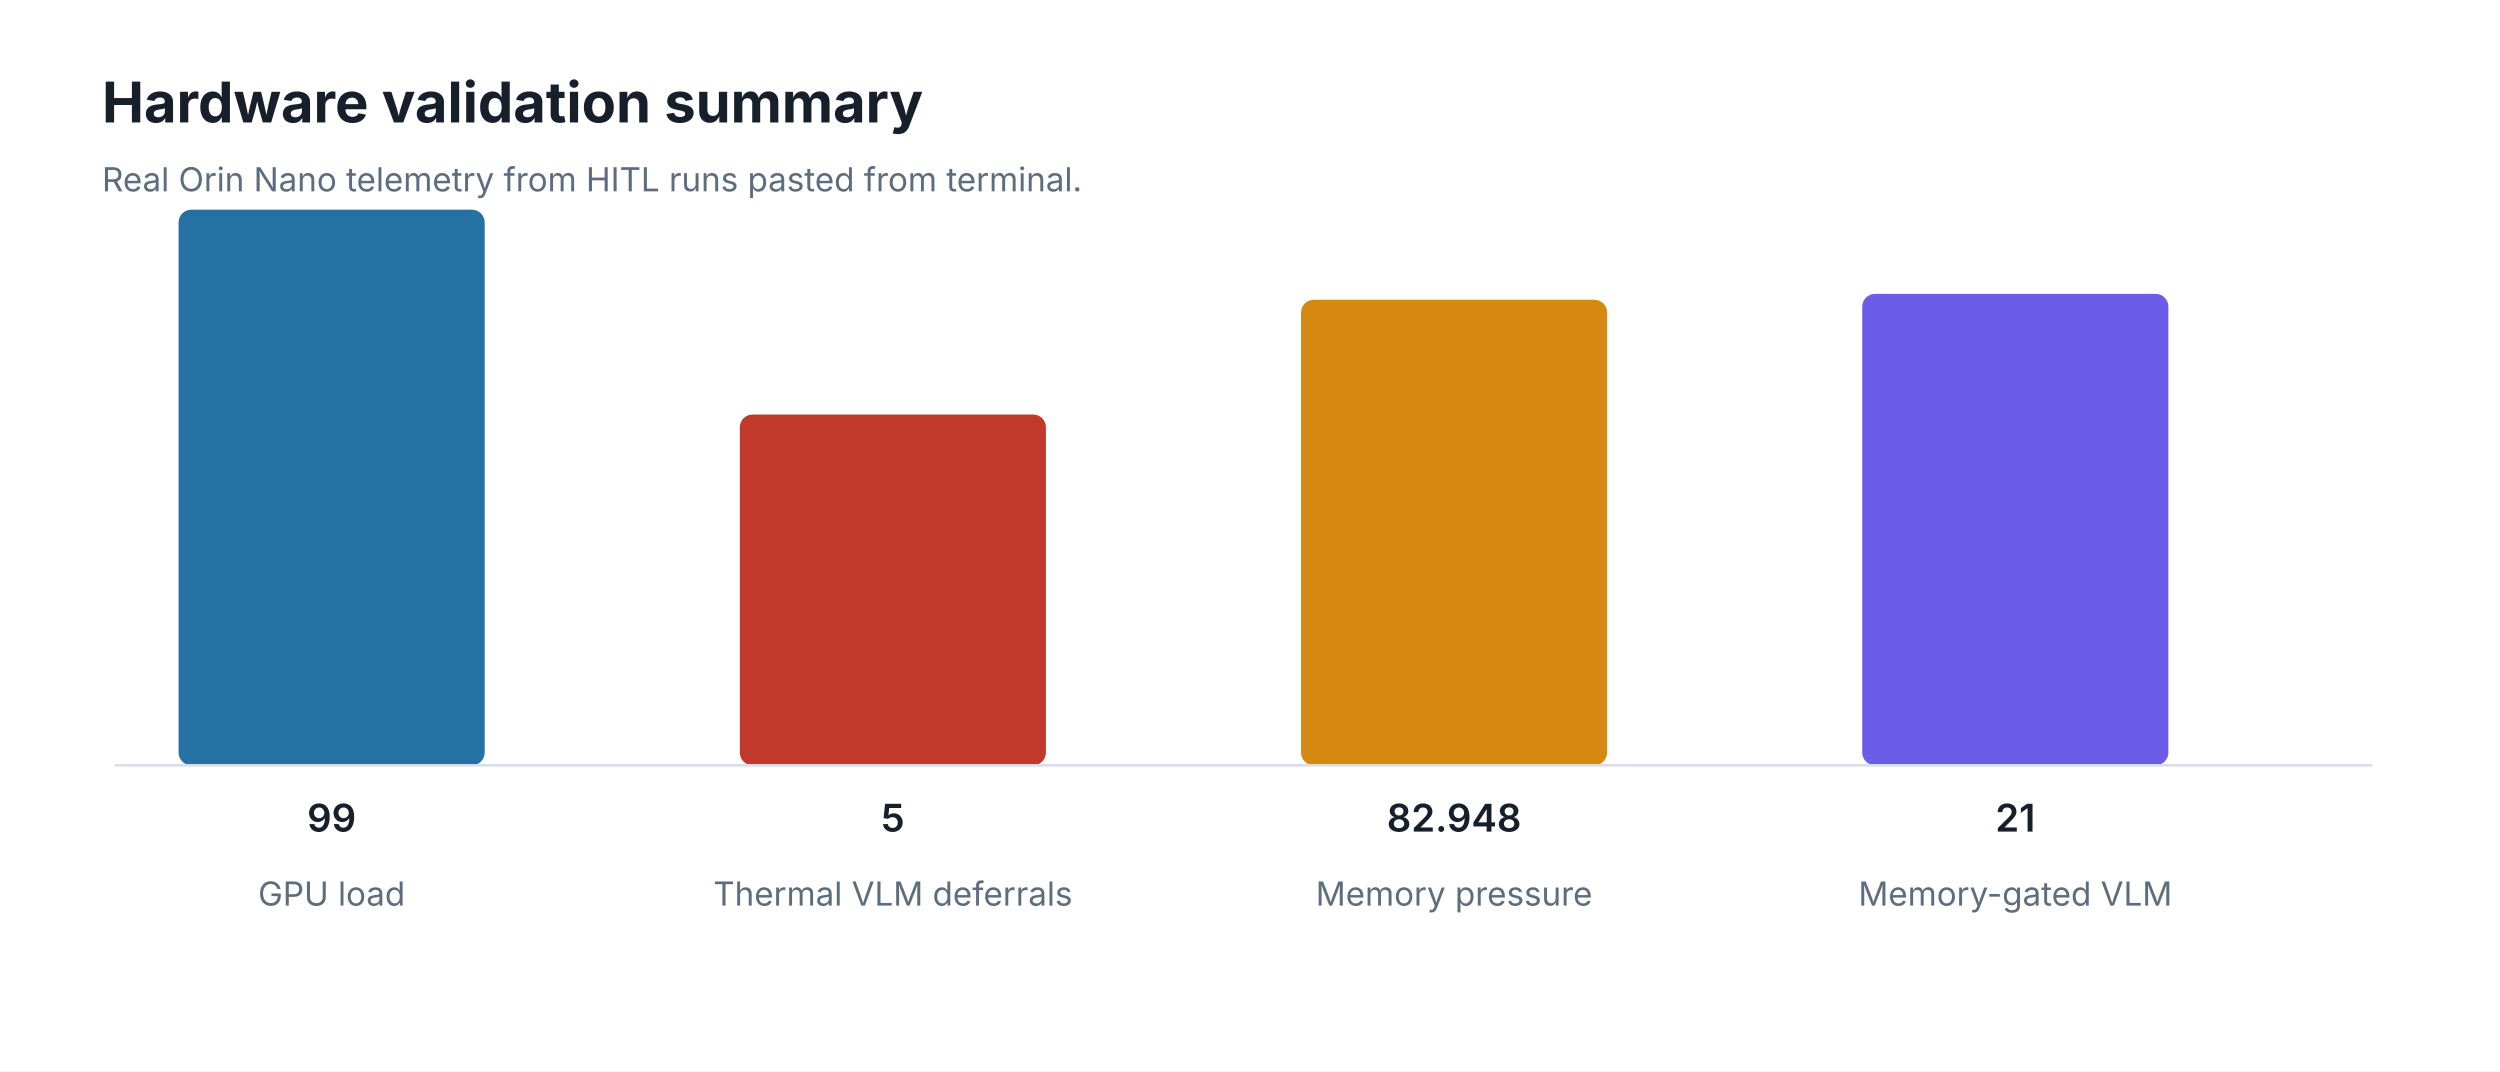
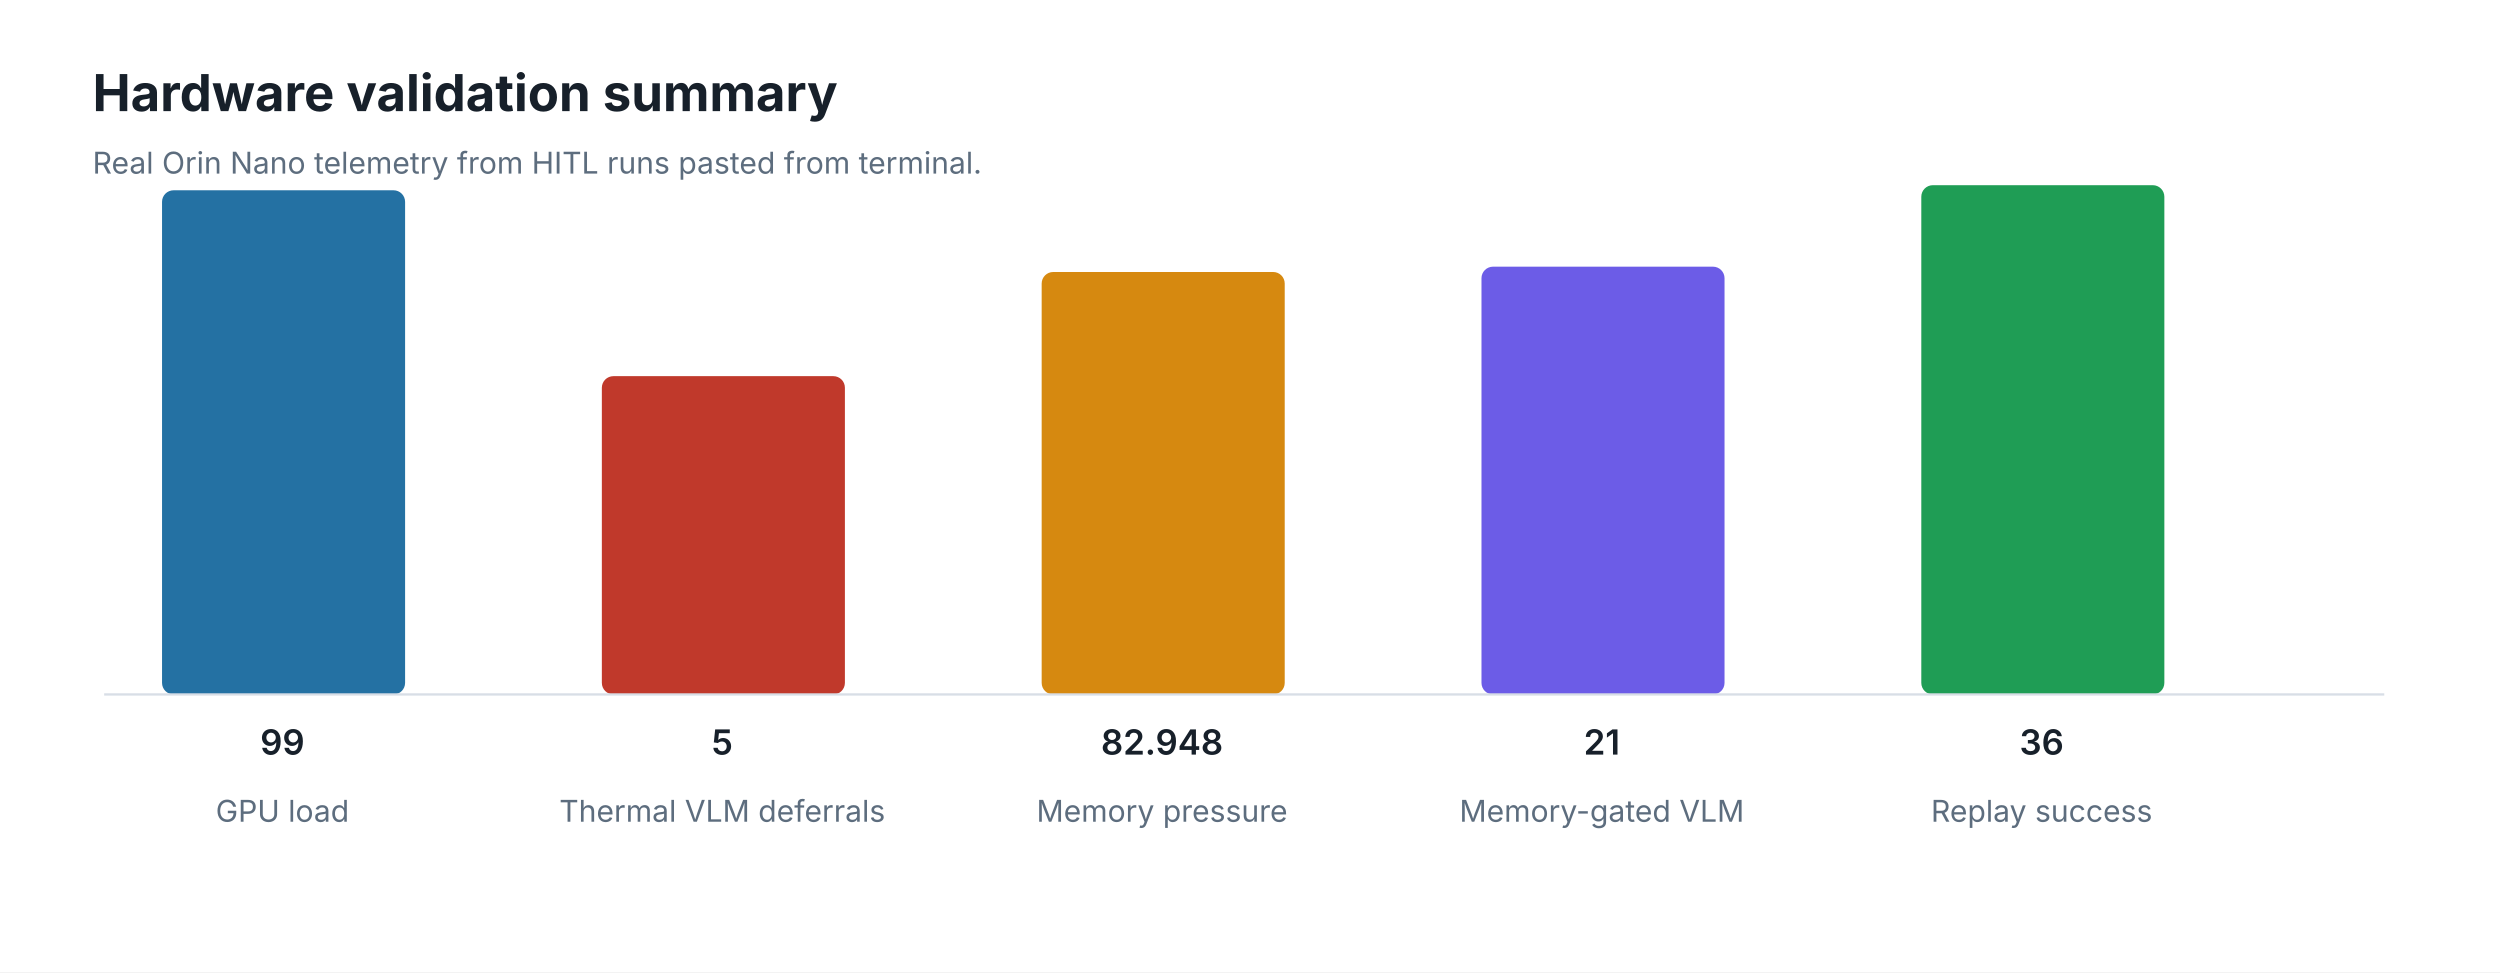
- <svg xmlns="http://www.w3.org/2000/svg" width="980" height="420" viewBox="0 0 980 420" role="img">
+ <svg xmlns="http://www.w3.org/2000/svg" width="1080" height="420" viewBox="0 0 1080 420" role="img">
  <style>
text{font-family:Inter,Arial,sans-serif;fill:#17202a} .small{font-size:13px}.label{font-size:15px;font-weight:600}.title{font-size:22px;font-weight:700}.muted{fill:#5d6d7e}.box{fill:#f8fafc;stroke:#ccd6e0;stroke-width:1.5}.green{fill:#1f9d55}.red{fill:#c0392b}.blue{fill:#2471a3}.amber{fill:#d68910}.purple{fill:#6c5ce7}.line{stroke:#2c3e50;stroke-width:2;fill:none}.grid{stroke:#edf2f7;stroke-width:1}
</style>
-   <rect width="980" height="420" fill="#ffffff" />
+   <rect width="1080" height="420" fill="#ffffff" />
  <text x="40" y="48" class="title">Hardware validation summary</text>
  <text x="40" y="75" class="small muted">Real Orin Nano telemetry from HITL runs pasted from terminal.</text>
-   <rect x="70" y="82.2" width="120" height="217.8" rx="5" fill="#2471a3" />
-   <text x="130" y="326" text-anchor="middle" class="label">99</text>
-   <text x="130" y="355" text-anchor="middle" class="small muted">GPU load</text>
-   <rect x="290" y="162.5" width="120" height="137.5" rx="5" fill="#c0392b" />
-   <text x="350" y="326" text-anchor="middle" class="label">5</text>
-   <text x="350" y="355" text-anchor="middle" class="small muted">Thermal VLM deferrals</text>
-   <rect x="510" y="117.5" width="120" height="182.5" rx="5" fill="#d68910" />
-   <text x="570" y="326" text-anchor="middle" class="label">82.948</text>
-   <text x="570" y="355" text-anchor="middle" class="small muted">Memory pressure</text>
-   <rect x="730" y="115.2" width="120" height="184.8" rx="5" fill="#6c5ce7" />
-   <text x="790" y="326" text-anchor="middle" class="label">21</text>
-   <text x="790" y="355" text-anchor="middle" class="small muted">Memory-gated VLM</text>
-   <line x1="45" y1="300" x2="930" y2="300" stroke="#d8dee6" />
+   <rect x="70" y="82.2" width="105" height="217.8" rx="5" fill="#2471a3" />
+   <text x="122" y="326" text-anchor="middle" class="label">99</text>
+   <text x="122" y="355" text-anchor="middle" class="small muted">GPU load</text>
+   <rect x="260" y="162.5" width="105" height="137.5" rx="5" fill="#c0392b" />
+   <text x="312" y="326" text-anchor="middle" class="label">5</text>
+   <text x="312" y="355" text-anchor="middle" class="small muted">Thermal VLM deferrals</text>
+   <rect x="450" y="117.5" width="105" height="182.5" rx="5" fill="#d68910" />
+   <text x="502" y="326" text-anchor="middle" class="label">82.948</text>
+   <text x="502" y="355" text-anchor="middle" class="small muted">Memory pressure</text>
+   <rect x="640" y="115.2" width="105" height="184.8" rx="5" fill="#6c5ce7" />
+   <text x="692" y="326" text-anchor="middle" class="label">21</text>
+   <text x="692" y="355" text-anchor="middle" class="small muted">Memory-gated VLM</text>
+   <rect x="830" y="80.0" width="105" height="220.0" rx="5" fill="#1f9d55" />
+   <text x="882" y="326" text-anchor="middle" class="label">36</text>
+   <text x="882" y="355" text-anchor="middle" class="small muted">Replay success</text>
+   <line x1="45" y1="300" x2="1030" y2="300" stroke="#d8dee6" />
</svg>
